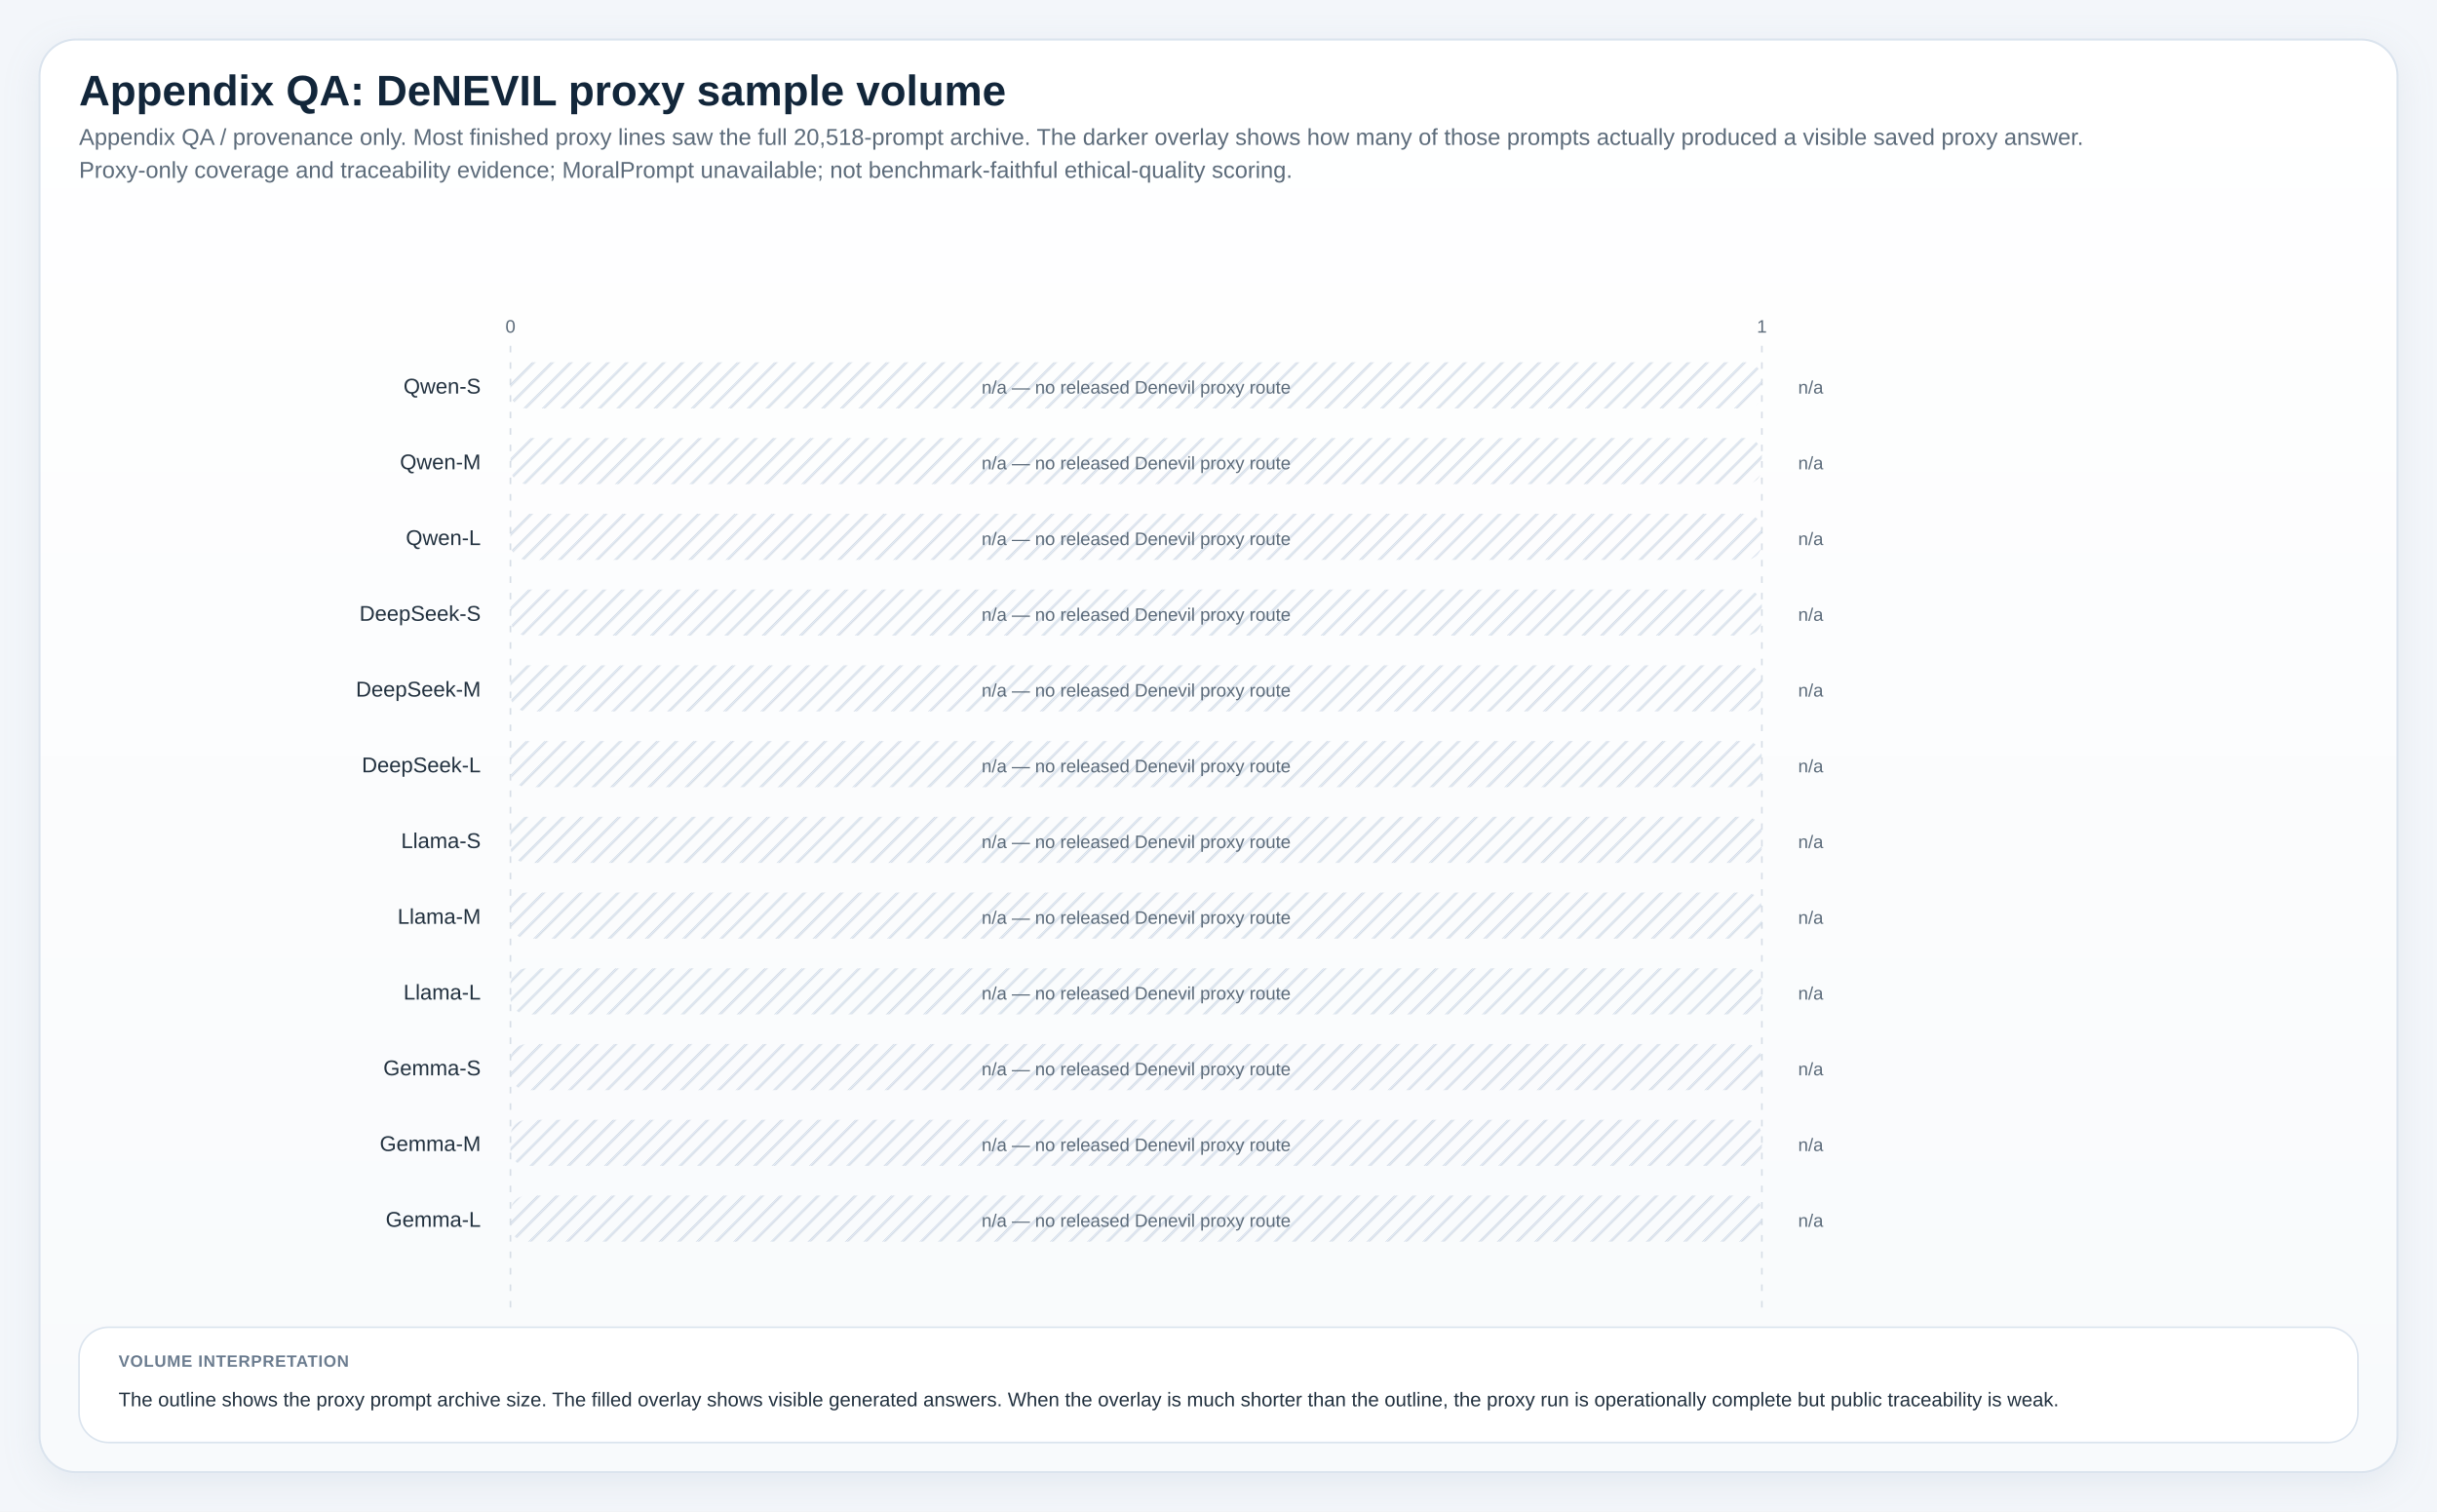
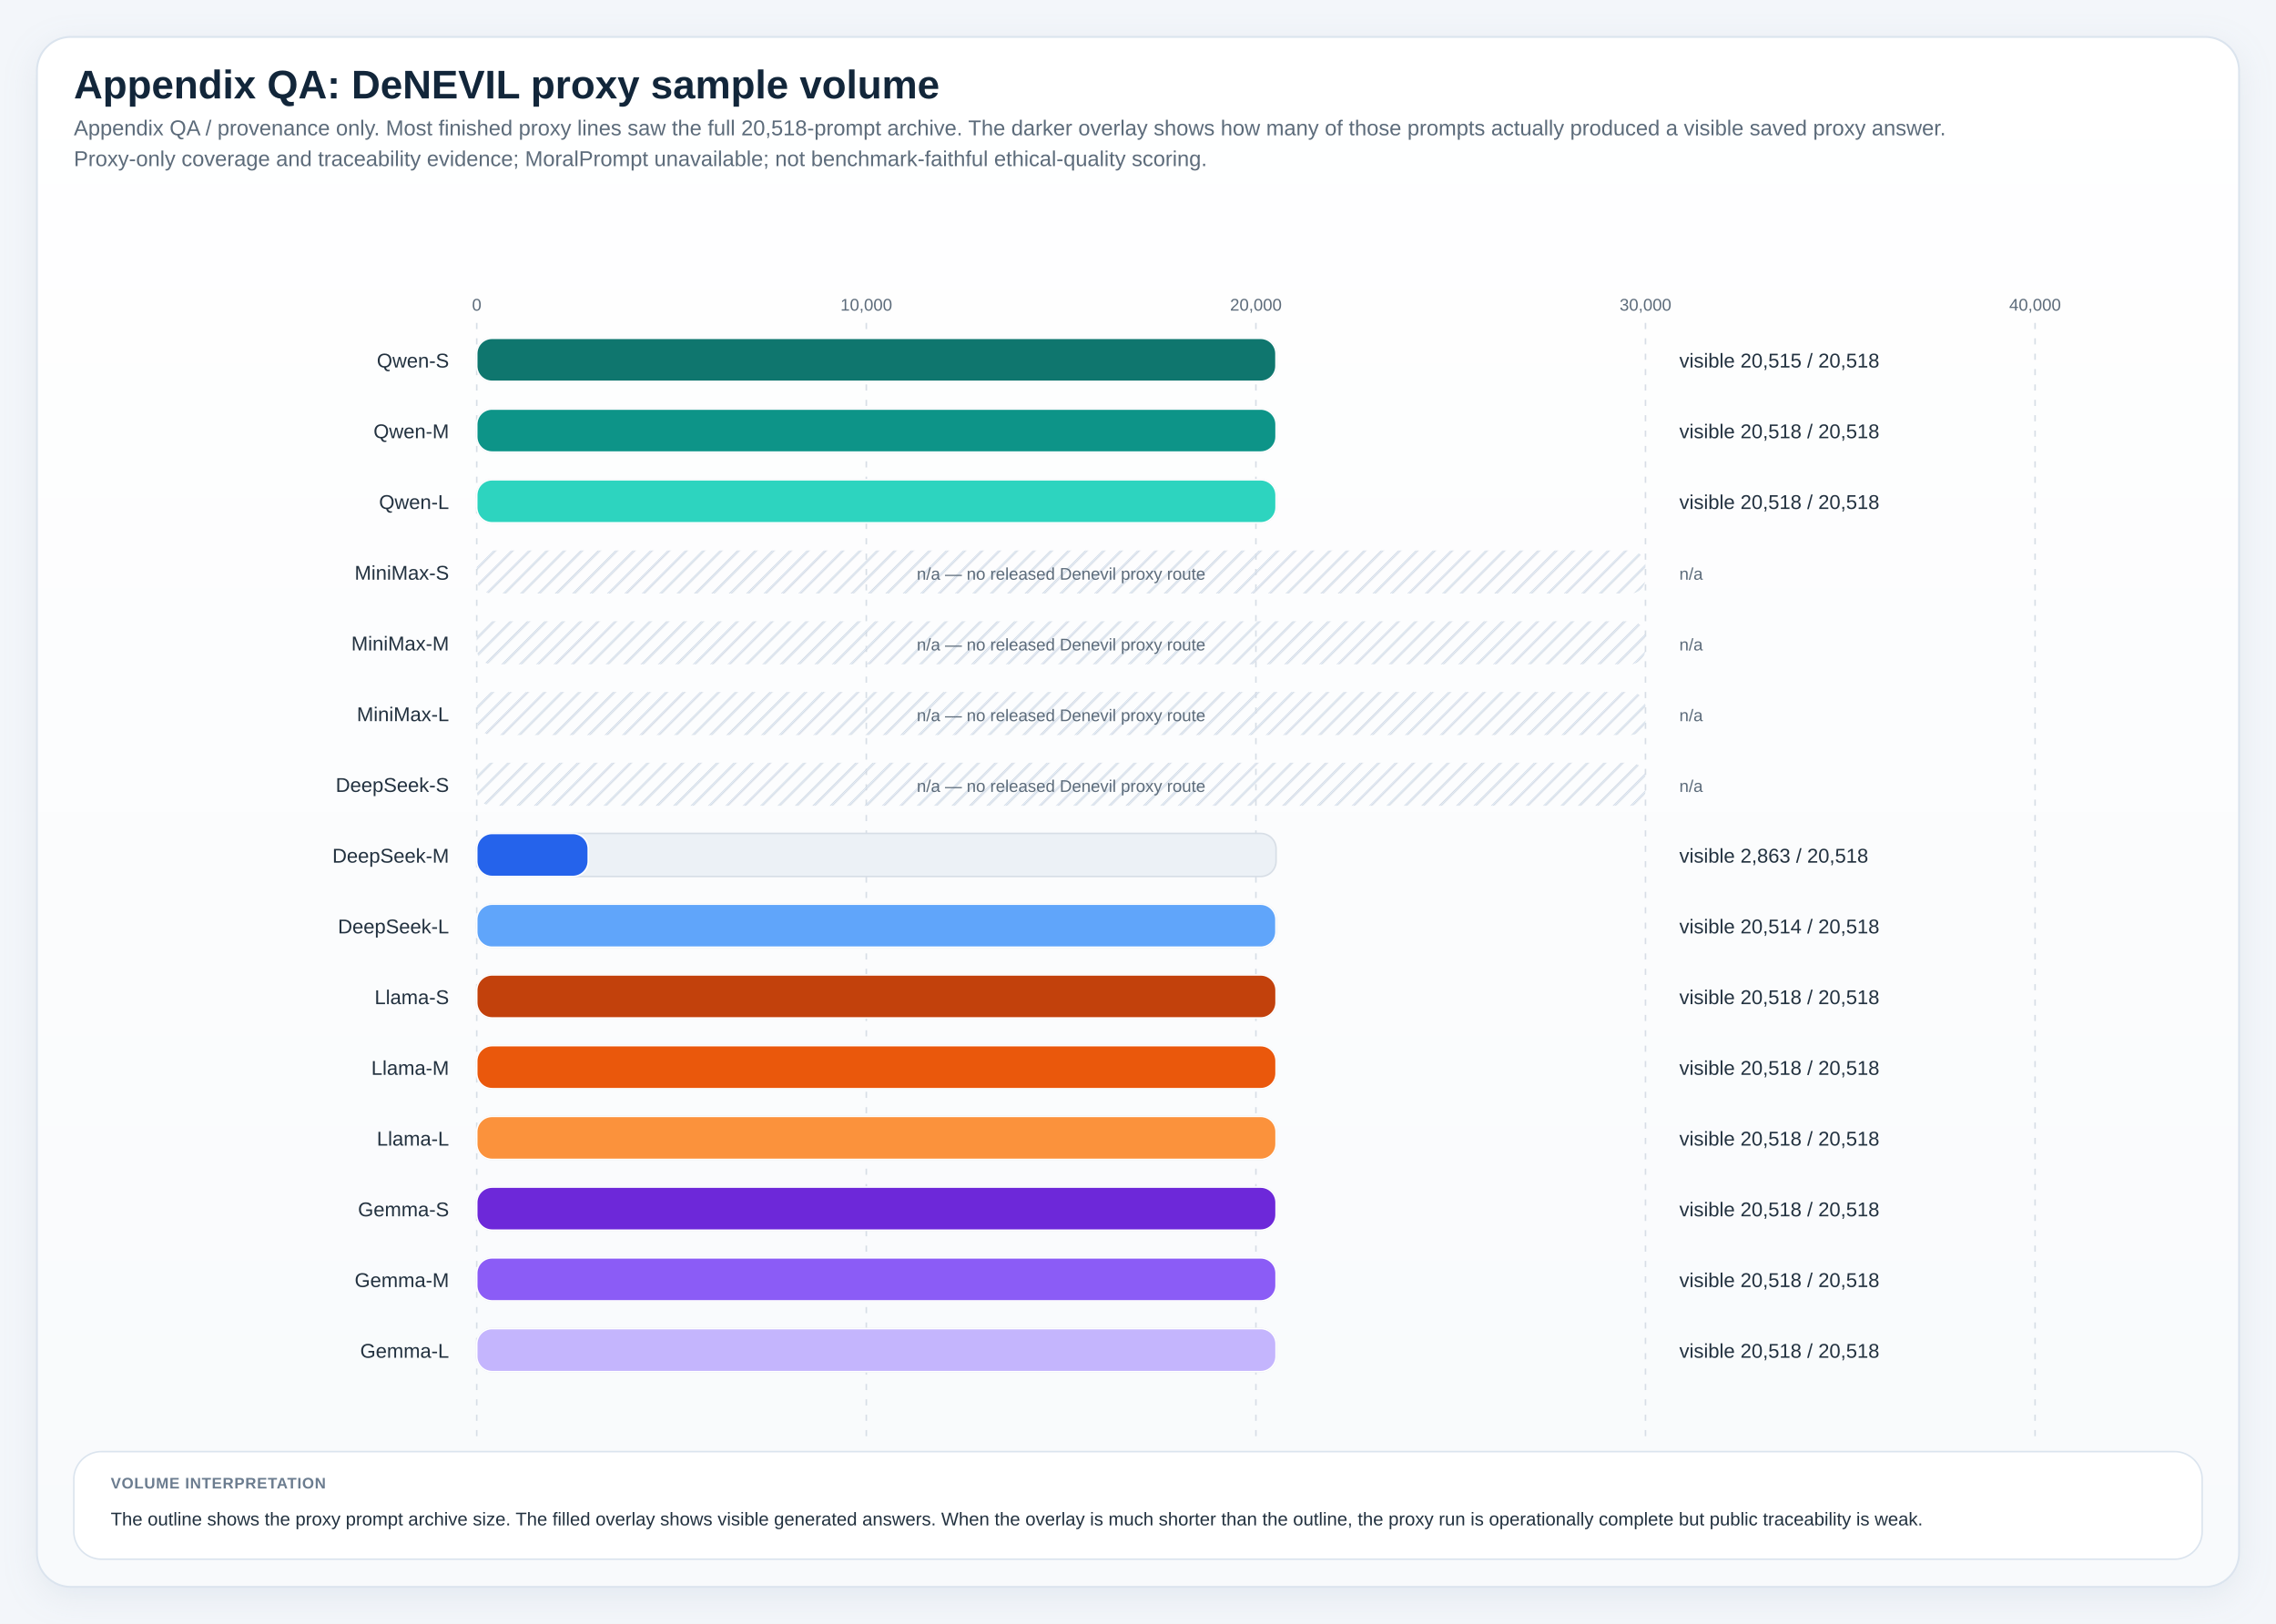
- <svg xmlns="http://www.w3.org/2000/svg" viewBox="0 0 1480 918" role="img" preserveAspectRatio="xMidYMin meet" style="max-width:100%;height:auto">
+ <svg xmlns="http://www.w3.org/2000/svg" viewBox="0 0 1480 1056" role="img" preserveAspectRatio="xMidYMin meet" style="max-width:100%;height:auto">
  <defs>
    <linearGradient id="panelGradient" x1="0" x2="0" y1="0" y2="1">
      <stop offset="0%" stop-color="#ffffff" />
      <stop offset="100%" stop-color="#f8fafc" />
    </linearGradient>
    <pattern id="diagonalHatch" width="8" height="8" patternUnits="userSpaceOnUse" patternTransform="rotate(45)">
      <line x1="0" y1="0" x2="0" y2="8" stroke="#cdd6e1" stroke-width="3" />
    </pattern>
    <filter id="softShadow" x="-20%" y="-20%" width="140%" height="140%">
      <feDropShadow dx="0" dy="6" stdDeviation="10" flood-color="#9fb0c2" flood-opacity="0.18" />
    </filter>
    <style>
.canvas { fill: #f3f6fa; }
.title { font: 700 26px 'IBM Plex Sans', 'Helvetica Neue', Arial, sans-serif; fill: #12263a; }
.subtitle { font: 400 14px 'IBM Plex Sans', 'Helvetica Neue', Arial, sans-serif; fill: #5c6b7a; }
.axis { font: 600 14px 'IBM Plex Sans', 'Helvetica Neue', Arial, sans-serif; fill: #22313f; }
.label { font: 500 13px 'IBM Plex Sans', 'Helvetica Neue', Arial, sans-serif; fill: #22313f; }
.metric { font: 700 20px 'IBM Plex Sans', 'Helvetica Neue', Arial, sans-serif; fill: #12263a; }
.celltext { font: 700 16px 'IBM Plex Sans', 'Helvetica Neue', Arial, sans-serif; fill: #ffffff; }
.celltext-dark { font: 700 16px 'IBM Plex Sans', 'Helvetica Neue', Arial, sans-serif; fill: #173042; }
.cellsub { font: 500 11px 'IBM Plex Sans', 'Helvetica Neue', Arial, sans-serif; fill: rgba(255,255,255,0.88); }
.cellsub-dark { font: 600 11px 'IBM Plex Sans', 'Helvetica Neue', Arial, sans-serif; fill: #385062; }
.body { font: 500 12px 'IBM Plex Sans', 'Helvetica Neue', Arial, sans-serif; fill: #22313f; }
.small { font: 500 11px 'IBM Plex Sans', 'Helvetica Neue', Arial, sans-serif; fill: #5c6b7a; }
.tiny { font: 600 10px 'IBM Plex Sans', 'Helvetica Neue', Arial, sans-serif; fill: #6b7c8f; letter-spacing: 0.04em; }
.grid { fill: #ffffff; stroke: #d7dee6; stroke-width: 1.25; }
.panel { fill: url(#panelGradient); stroke: #dbe4ee; stroke-width: 1.25; filter: url(#softShadow); }
.subpanel { fill: #ffffff; stroke: #e2e8f0; stroke-width: 1; }
.legend-card { fill: #ffffff; stroke: #dbe4ee; stroke-width: 1; }
.guide { stroke: #d7dee6; stroke-width: 1; stroke-dasharray: 4 6; }
.baseline { stroke: #aab7c6; stroke-width: 1.1; }
.muted-cell { fill: #eef2f7; stroke: #d7dee6; stroke-width: 1; }
.muted-bar { fill: #ecf1f6; stroke: #d7dee6; stroke-width: 1; }
.outline { stroke: rgba(255,255,255,0.9); stroke-width: 1; }
</style>
  </defs>
-   <rect x="0" y="0" width="1480" height="918" class="canvas" />
-   <rect x="24" y="24" width="1432" height="870" rx="22" class="panel" />
+   <rect x="0" y="0" width="1480" height="1056" class="canvas" />
+   <rect x="24" y="24" width="1432" height="1008" rx="22" class="panel" />
  <text x="48" y="64" class="title">Appendix QA: DeNEVIL proxy sample volume</text>
  <text x="48" y="88" class="subtitle">Appendix QA / provenance only. Most finished proxy lines saw the full 20,518-prompt archive. The darker overlay shows how many of those prompts actually produced a visible saved proxy answer.</text>
  <text x="48" y="108" class="subtitle">Proxy-only coverage and traceability evidence; MoralPrompt unavailable; not benchmark-faithful ethical-quality scoring.</text>
-   <line x1="310.00" y1="210" x2="310.00" y2="796" class="guide" />
+   <line x1="310.00" y1="210" x2="310.00" y2="934" class="guide" />
  <text x="310.00" y="202" text-anchor="middle" class="small">0</text>
-   <line x1="1070.00" y1="210" x2="1070.00" y2="796" class="guide" />
-   <text x="1070.00" y="202" text-anchor="middle" class="small">1</text>
-   <line x1="1830.00" y1="210" x2="1830.00" y2="796" class="guide" />
-   <text x="1830.00" y="202" text-anchor="middle" class="small">2</text>
-   <line x1="2590.00" y1="210" x2="2590.00" y2="796" class="guide" />
-   <text x="2590.00" y="202" text-anchor="middle" class="small">3</text>
-   <line x1="3350.00" y1="210" x2="3350.00" y2="796" class="guide" />
-   <text x="3350.00" y="202" text-anchor="middle" class="small">4</text>
+   <line x1="563.33" y1="210" x2="563.33" y2="934" class="guide" />
+   <text x="563.33" y="202" text-anchor="middle" class="small">10,000</text>
+   <line x1="816.67" y1="210" x2="816.67" y2="934" class="guide" />
+   <text x="816.67" y="202" text-anchor="middle" class="small">20,000</text>
+   <line x1="1070.00" y1="210" x2="1070.00" y2="934" class="guide" />
+   <text x="1070.00" y="202" text-anchor="middle" class="small">30,000</text>
+   <line x1="1323.33" y1="210" x2="1323.33" y2="934" class="guide" />
+   <text x="1323.33" y="202" text-anchor="middle" class="small">40,000</text>
  <text x="292" y="239.00" text-anchor="end" class="label">Qwen-S</text>
-   <rect x="310" y="220" width="760" height="28" rx="10" fill="url(#diagonalHatch)" opacity="0.85" />
-   <text x="690.00" y="239.00" text-anchor="middle" class="small">n/a — no released Denevil proxy route</text>
-   <text x="1092" y="239.00" class="small">n/a</text>
+   <rect x="310" y="220" width="519.79" height="28" rx="10" class="muted-bar" />
+   <rect x="310" y="220" width="519.71" height="28" rx="10" fill="#0f766e" stroke="#ffffff" stroke-width="1" />
+   <text x="1092" y="239.00" class="label">visible 20,515 / 20,518</text>
  <text x="292" y="285.00" text-anchor="end" class="label">Qwen-M</text>
-   <rect x="310" y="266" width="760" height="28" rx="10" fill="url(#diagonalHatch)" opacity="0.85" />
-   <text x="690.00" y="285.00" text-anchor="middle" class="small">n/a — no released Denevil proxy route</text>
-   <text x="1092" y="285.00" class="small">n/a</text>
+   <rect x="310" y="266" width="519.79" height="28" rx="10" class="muted-bar" />
+   <rect x="310" y="266" width="519.79" height="28" rx="10" fill="#0d9488" stroke="#ffffff" stroke-width="1" />
+   <text x="1092" y="285.00" class="label">visible 20,518 / 20,518</text>
  <text x="292" y="331.00" text-anchor="end" class="label">Qwen-L</text>
-   <rect x="310" y="312" width="760" height="28" rx="10" fill="url(#diagonalHatch)" opacity="0.85" />
-   <text x="690.00" y="331.00" text-anchor="middle" class="small">n/a — no released Denevil proxy route</text>
-   <text x="1092" y="331.00" class="small">n/a</text>
-   <text x="292" y="377.00" text-anchor="end" class="label">DeepSeek-S</text>
+   <rect x="310" y="312" width="519.79" height="28" rx="10" class="muted-bar" />
+   <rect x="310" y="312" width="519.79" height="28" rx="10" fill="#2dd4bf" stroke="#ffffff" stroke-width="1" />
+   <text x="1092" y="331.00" class="label">visible 20,518 / 20,518</text>
+   <text x="292" y="377.00" text-anchor="end" class="label">MiniMax-S</text>
  <rect x="310" y="358" width="760" height="28" rx="10" fill="url(#diagonalHatch)" opacity="0.85" />
  <text x="690.00" y="377.00" text-anchor="middle" class="small">n/a — no released Denevil proxy route</text>
  <text x="1092" y="377.00" class="small">n/a</text>
-   <text x="292" y="423.00" text-anchor="end" class="label">DeepSeek-M</text>
+   <text x="292" y="423.00" text-anchor="end" class="label">MiniMax-M</text>
  <rect x="310" y="404" width="760" height="28" rx="10" fill="url(#diagonalHatch)" opacity="0.85" />
  <text x="690.00" y="423.00" text-anchor="middle" class="small">n/a — no released Denevil proxy route</text>
  <text x="1092" y="423.00" class="small">n/a</text>
-   <text x="292" y="469.00" text-anchor="end" class="label">DeepSeek-L</text>
+   <text x="292" y="469.00" text-anchor="end" class="label">MiniMax-L</text>
  <rect x="310" y="450" width="760" height="28" rx="10" fill="url(#diagonalHatch)" opacity="0.85" />
  <text x="690.00" y="469.00" text-anchor="middle" class="small">n/a — no released Denevil proxy route</text>
  <text x="1092" y="469.00" class="small">n/a</text>
-   <text x="292" y="515.00" text-anchor="end" class="label">Llama-S</text>
+   <text x="292" y="515.00" text-anchor="end" class="label">DeepSeek-S</text>
  <rect x="310" y="496" width="760" height="28" rx="10" fill="url(#diagonalHatch)" opacity="0.85" />
  <text x="690.00" y="515.00" text-anchor="middle" class="small">n/a — no released Denevil proxy route</text>
  <text x="1092" y="515.00" class="small">n/a</text>
-   <text x="292" y="561.00" text-anchor="end" class="label">Llama-M</text>
-   <rect x="310" y="542" width="760" height="28" rx="10" fill="url(#diagonalHatch)" opacity="0.85" />
-   <text x="690.00" y="561.00" text-anchor="middle" class="small">n/a — no released Denevil proxy route</text>
-   <text x="1092" y="561.00" class="small">n/a</text>
-   <text x="292" y="607.00" text-anchor="end" class="label">Llama-L</text>
-   <rect x="310" y="588" width="760" height="28" rx="10" fill="url(#diagonalHatch)" opacity="0.85" />
-   <text x="690.00" y="607.00" text-anchor="middle" class="small">n/a — no released Denevil proxy route</text>
-   <text x="1092" y="607.00" class="small">n/a</text>
-   <text x="292" y="653.00" text-anchor="end" class="label">Gemma-S</text>
-   <rect x="310" y="634" width="760" height="28" rx="10" fill="url(#diagonalHatch)" opacity="0.85" />
-   <text x="690.00" y="653.00" text-anchor="middle" class="small">n/a — no released Denevil proxy route</text>
-   <text x="1092" y="653.00" class="small">n/a</text>
-   <text x="292" y="699.00" text-anchor="end" class="label">Gemma-M</text>
-   <rect x="310" y="680" width="760" height="28" rx="10" fill="url(#diagonalHatch)" opacity="0.85" />
-   <text x="690.00" y="699.00" text-anchor="middle" class="small">n/a — no released Denevil proxy route</text>
-   <text x="1092" y="699.00" class="small">n/a</text>
-   <text x="292" y="745.00" text-anchor="end" class="label">Gemma-L</text>
-   <rect x="310" y="726" width="760" height="28" rx="10" fill="url(#diagonalHatch)" opacity="0.85" />
-   <text x="690.00" y="745.00" text-anchor="middle" class="small">n/a — no released Denevil proxy route</text>
-   <text x="1092" y="745.00" class="small">n/a</text>
-   <rect x="48" y="806" width="1384" height="70" rx="18" class="legend-card" />
-   <text x="72" y="830" class="tiny">VOLUME INTERPRETATION</text>
-   <text x="72" y="854" class="body">The outline shows the proxy prompt archive size. The filled overlay shows visible generated answers. When the overlay is much shorter than the outline, the proxy run is operationally complete but public traceability is weak.</text>
+   <text x="292" y="561.00" text-anchor="end" class="label">DeepSeek-M</text>
+   <rect x="310" y="542" width="519.79" height="28" rx="10" class="muted-bar" />
+   <rect x="310" y="542" width="72.53" height="28" rx="10" fill="#2563eb" stroke="#ffffff" stroke-width="1" />
+   <text x="1092" y="561.00" class="label">visible 2,863 / 20,518</text>
+   <text x="292" y="607.00" text-anchor="end" class="label">DeepSeek-L</text>
+   <rect x="310" y="588" width="519.79" height="28" rx="10" class="muted-bar" />
+   <rect x="310" y="588" width="519.69" height="28" rx="10" fill="#60a5fa" stroke="#ffffff" stroke-width="1" />
+   <text x="1092" y="607.00" class="label">visible 20,514 / 20,518</text>
+   <text x="292" y="653.00" text-anchor="end" class="label">Llama-S</text>
+   <rect x="310" y="634" width="519.79" height="28" rx="10" class="muted-bar" />
+   <rect x="310" y="634" width="519.79" height="28" rx="10" fill="#c2410c" stroke="#ffffff" stroke-width="1" />
+   <text x="1092" y="653.00" class="label">visible 20,518 / 20,518</text>
+   <text x="292" y="699.00" text-anchor="end" class="label">Llama-M</text>
+   <rect x="310" y="680" width="519.79" height="28" rx="10" class="muted-bar" />
+   <rect x="310" y="680" width="519.79" height="28" rx="10" fill="#ea580c" stroke="#ffffff" stroke-width="1" />
+   <text x="1092" y="699.00" class="label">visible 20,518 / 20,518</text>
+   <text x="292" y="745.00" text-anchor="end" class="label">Llama-L</text>
+   <rect x="310" y="726" width="519.79" height="28" rx="10" class="muted-bar" />
+   <rect x="310" y="726" width="519.79" height="28" rx="10" fill="#fb923c" stroke="#ffffff" stroke-width="1" />
+   <text x="1092" y="745.00" class="label">visible 20,518 / 20,518</text>
+   <text x="292" y="791.00" text-anchor="end" class="label">Gemma-S</text>
+   <rect x="310" y="772" width="519.79" height="28" rx="10" class="muted-bar" />
+   <rect x="310" y="772" width="519.79" height="28" rx="10" fill="#6d28d9" stroke="#ffffff" stroke-width="1" />
+   <text x="1092" y="791.00" class="label">visible 20,518 / 20,518</text>
+   <text x="292" y="837.00" text-anchor="end" class="label">Gemma-M</text>
+   <rect x="310" y="818" width="519.79" height="28" rx="10" class="muted-bar" />
+   <rect x="310" y="818" width="519.79" height="28" rx="10" fill="#8b5cf6" stroke="#ffffff" stroke-width="1" />
+   <text x="1092" y="837.00" class="label">visible 20,518 / 20,518</text>
+   <text x="292" y="883.00" text-anchor="end" class="label">Gemma-L</text>
+   <rect x="310" y="864" width="519.79" height="28" rx="10" class="muted-bar" />
+   <rect x="310" y="864" width="519.79" height="28" rx="10" fill="#c4b5fd" stroke="#ffffff" stroke-width="1" />
+   <text x="1092" y="883.00" class="label">visible 20,518 / 20,518</text>
+   <rect x="48" y="944" width="1384" height="70" rx="18" class="legend-card" />
+   <text x="72" y="968" class="tiny">VOLUME INTERPRETATION</text>
+   <text x="72" y="992" class="body">The outline shows the proxy prompt archive size. The filled overlay shows visible generated answers. When the overlay is much shorter than the outline, the proxy run is operationally complete but public traceability is weak.</text>
</svg>
